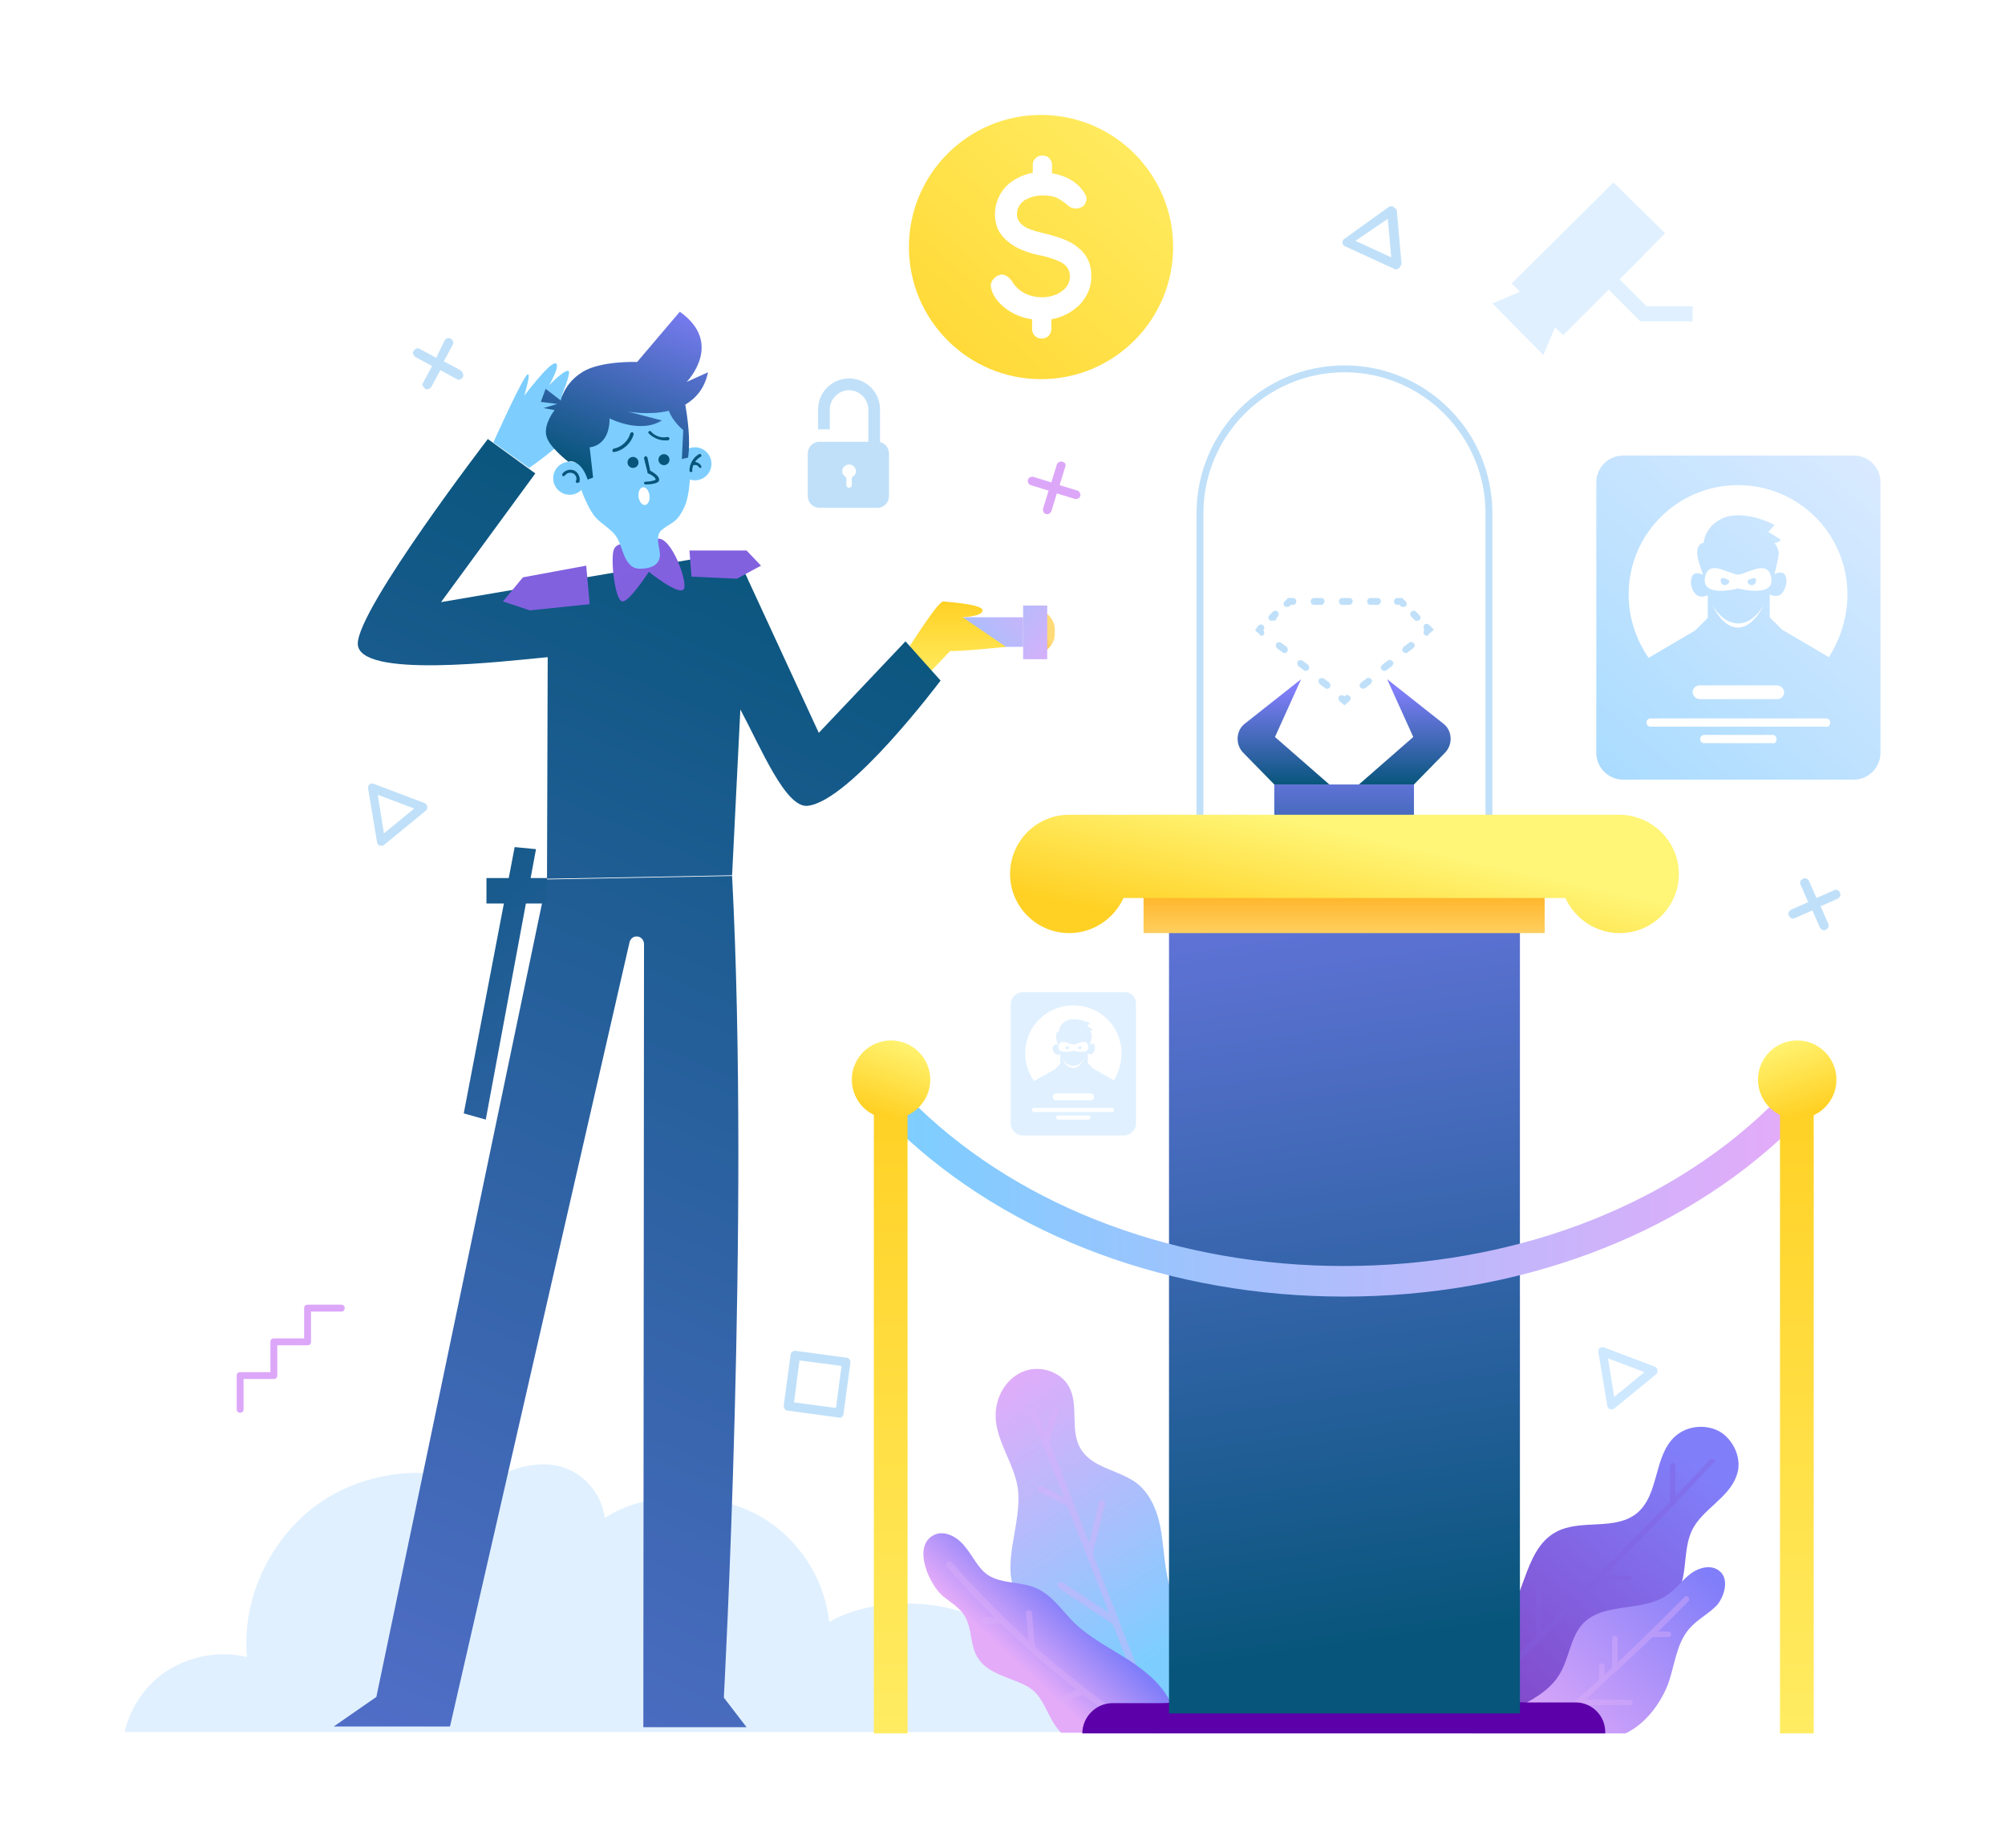
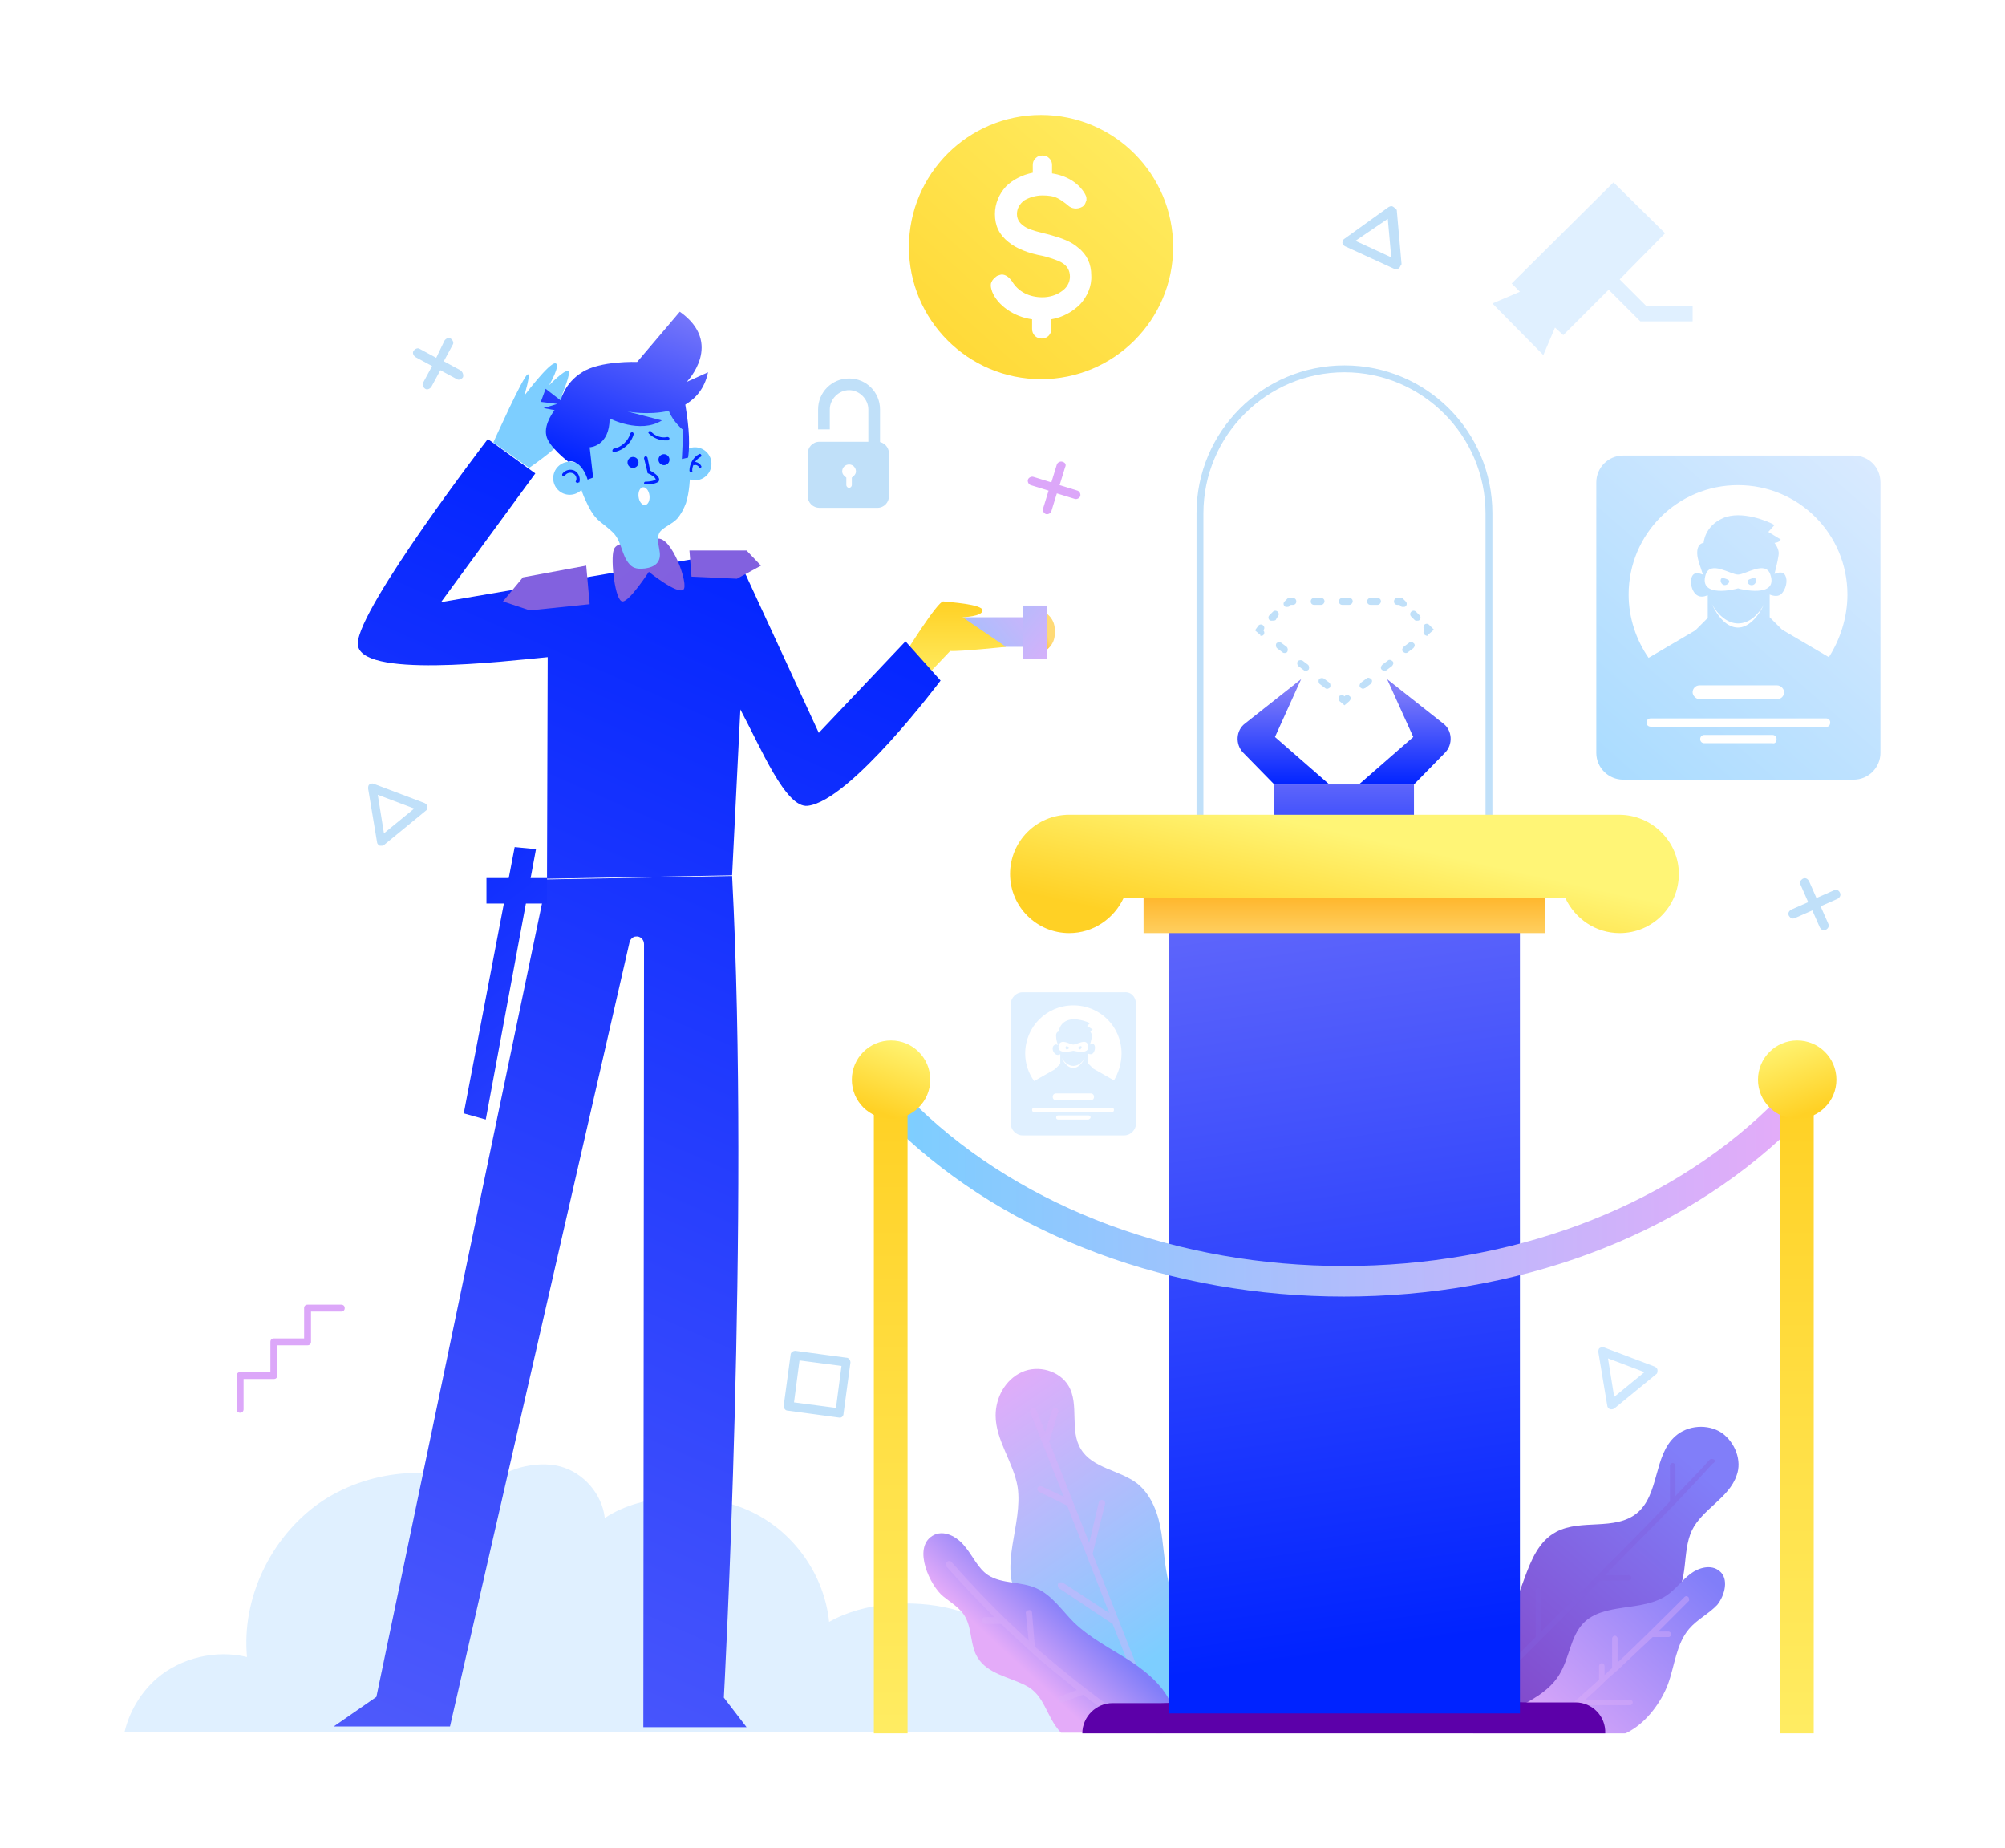
<svg xmlns="http://www.w3.org/2000/svg" version="1.1" id="OBJECTS" x="0px" y="0px" viewBox="0 0 291.4 268.5" style="enable-background:new 0 0 291.4 268.5;" xml:space="preserve">
  <style type="text/css">
	.st0{fill:#C0E0F9;}
	.st1{fill:url(#SVGID_1_);}
	.st2{fill:url(#SVGID_2_);}
	.st3{fill:#E0F0FF;}
	.st4{fill:url(#SVGID_3_);}
	.st5{opacity:0.4;fill:#DBAEFA;}
	.st6{fill:url(#SVGID_4_);}
	.st7{fill:url(#SVGID_5_);}
	.st8{opacity:0.4;fill:#8260DE;}
	.st9{fill:url(#SVGID_6_);}
	.st10{fill:url(#SVGID_7_);}
	.st11{fill:url(#SVGID_8_);}
	.st12{fill:url(#SVGID_9_);}
	.st13{fill:url(#SVGID_10_);}
	.st14{fill:url(#SVGID_11_);}
	.st15{fill:url(#SVGID_12_);}
	.st16{fill:#7DCEFF;}
- 	.st17{fill:#07557b;}
+ 	.st17{fill:#0023FF;}
	.st18{fill:#FFFEFF;}
	.st19{fill:url(#SVGID_13_);}
	.st20{fill:url(#SVGID_14_);}
	.st21{fill:url(#SVGID_15_);}
	.st22{fill:url(#SVGID_16_);}
	.st23{fill:url(#SVGID_17_);}
	.st24{fill:#8261DF;}
	.st25{fill:none;stroke:url(#SVGID_18_);stroke-width:4.442;stroke-linecap:round;stroke-linejoin:round;stroke-miterlimit:10;}
	.st26{fill:url(#SVGID_19_);}
	.st27{fill:url(#SVGID_20_);}
	.st28{fill:url(#SVGID_21_);}
	.st29{fill:url(#SVGID_22_);}
	.st30{fill:url(#SVGID_23_);}
	.st31{fill:url(#SVGID_24_);}
	.st32{fill:url(#SVGID_25_);}
	.st33{fill:url(#SVGID_26_);}
	.st34{fill:url(#SVGID_27_);}
	.st35{fill:url(#SVGID_28_);}
	.st36{fill:#DCA7F9;}
	.st37{fill:#CEE8FF;}
</style>
  <g>
    <g>
      <path class="st0" d="M216.9,121.2h-43V74.6c0-11.9,9.6-21.5,21.5-21.5s21.5,9.6,21.5,21.5V121.2z M174.8,120.2h41.1V74.6    c0-11.3-9.2-20.5-20.5-20.5c-11.3,0-20.5,9.2-20.5,20.5V120.2z" />
    </g>
    <linearGradient id="SVGID_1_" gradientUnits="userSpaceOnUse" x1="186.505" y1="114.211" x2="186.505" y2="100.179">
-       <stop offset="3.091980e-003" style="stop-color:#07557b" />
+       <stop offset="3.091980e-003" style="stop-color:#0023FF" />
      <stop offset="1" style="stop-color:#817EF9" />
    </linearGradient>
    <path class="st1" d="M185.2,114l-4.5-4.6c-1.2-1.2-1.1-3.3,0.3-4.3l8.1-6.4l-3.8,8.4l7.9,6.9H185.2z" />
    <linearGradient id="SVGID_2_" gradientUnits="userSpaceOnUse" x1="204.208" y1="114.211" x2="204.208" y2="100.179">
-       <stop offset="3.091980e-003" style="stop-color:#07557b" />
+       <stop offset="3.091980e-003" style="stop-color:#0023FF" />
      <stop offset="1" style="stop-color:#817EF9" />
    </linearGradient>
    <path class="st2" d="M205.5,114l4.5-4.6c1.2-1.2,1.1-3.3-0.3-4.3l-8.1-6.4l3.8,8.4l-7.9,6.9H205.5z" />
    <g>
      <g>
        <path class="st0" d="M203.9,88.2c-0.1,0-0.2,0-0.3-0.1l-0.2-0.2h-0.3c-0.3,0-0.5-0.2-0.5-0.5c0-0.3,0.2-0.5,0.5-0.5h0.7l0.5,0.5     c0.2,0.2,0.2,0.5,0,0.7C204.2,88.2,204.1,88.2,203.9,88.2z" />
      </g>
      <g>
        <path class="st0" d="M205.9,90.2c-0.1,0-0.2,0-0.3-0.1l-0.5-0.5c-0.2-0.2-0.2-0.5,0-0.7c0.2-0.2,0.5-0.2,0.7,0l0.5,0.5     c0.2,0.2,0.2,0.5,0,0.7C206.2,90.2,206.1,90.2,205.9,90.2z" />
      </g>
      <g>
        <path class="st0" d="M207.4,92.4c-0.1,0-0.3-0.1-0.4-0.2c-0.2-0.2-0.1-0.5,0-0.7c-0.2-0.2-0.1-0.5,0-0.7c0.2-0.2,0.5-0.2,0.7,0     l0.7,0.7l-0.8,0.7C207.6,92.3,207.5,92.4,207.4,92.4z" />
      </g>
      <g>
        <path class="st0" d="M198.1,100.1c-0.1,0-0.3-0.1-0.4-0.2c-0.2-0.2-0.1-0.5,0.1-0.7l0.8-0.6c0.2-0.2,0.5-0.1,0.7,0.1     c0.2,0.2,0.1,0.5-0.1,0.7l-0.8,0.6C198.3,100,198.2,100.1,198.1,100.1z M201.2,97.5c-0.1,0-0.3-0.1-0.4-0.2     c-0.2-0.2-0.1-0.5,0.1-0.7l0.8-0.6c0.2-0.2,0.5-0.1,0.7,0.1c0.2,0.2,0.1,0.5-0.1,0.7l-0.8,0.6C201.4,97.5,201.3,97.5,201.2,97.5z      M204.3,94.9c-0.1,0-0.3-0.1-0.4-0.2c-0.2-0.2-0.1-0.5,0.1-0.7l0.8-0.6c0.2-0.2,0.5-0.1,0.7,0.1c0.2,0.2,0.1,0.5-0.1,0.7     l-0.8,0.6C204.5,94.9,204.4,94.9,204.3,94.9z" />
      </g>
      <g>
        <path class="st0" d="M195.4,102.5l-0.7-0.6c-0.2-0.2-0.2-0.5-0.1-0.7c0.2-0.2,0.5-0.2,0.7-0.1l0.1,0.1l0.1-0.1     c0.2-0.2,0.5-0.1,0.7,0.1c0.2,0.2,0.1,0.5-0.1,0.7L195.4,102.5z" />
      </g>
      <g>
        <path class="st0" d="M192.9,100.1c-0.1,0-0.2,0-0.3-0.1l-0.8-0.6c-0.2-0.2-0.2-0.5-0.1-0.7c0.2-0.2,0.5-0.2,0.7-0.1l0.8,0.6     c0.2,0.2,0.2,0.5,0.1,0.7C193.2,100,193,100.1,192.9,100.1z M189.8,97.5c-0.1,0-0.2,0-0.3-0.1l-0.8-0.6c-0.2-0.2-0.2-0.5-0.1-0.7     c0.2-0.2,0.5-0.2,0.7-0.1l0.8,0.6c0.2,0.2,0.2,0.5,0.1,0.7C190.1,97.4,189.9,97.5,189.8,97.5z M186.7,94.9c-0.1,0-0.2,0-0.3-0.1     l-0.8-0.6c-0.2-0.2-0.2-0.5-0.1-0.7c0.2-0.2,0.5-0.2,0.7-0.1l0.8,0.6c0.2,0.2,0.2,0.5,0.1,0.7C187,94.9,186.8,94.9,186.7,94.9z" />
      </g>
      <g>
        <path class="st0" d="M183.3,92.4c-0.1,0-0.2,0-0.1-0.1l-0.8-0.7l0.5-0.7c0.2-0.2,0.5-0.2,0.7,0c0.2,0.2,0.2,0.5,0,0.7     c0.2,0.2,0.2,0.5,0,0.7C183.6,92.3,183.5,92.4,183.3,92.4z" />
      </g>
      <g>
        <path class="st0" d="M184.8,90.2c-0.1,0-0.2,0-0.3-0.1c-0.2-0.2-0.2-0.5,0-0.7l0.5-0.5c0.2-0.2,0.5-0.2,0.7,0     c0.2,0.2,0.2,0.5,0,0.7l-0.3,0.5C185.3,90.2,184.9,90.2,184.8,90.2z" />
      </g>
      <g>
        <path class="st0" d="M187,88.2c-0.1,0-0.2,0-0.3-0.1c-0.2-0.2-0.2-0.5,0-0.7l0.5-0.5h0.7c0.3,0,0.5,0.2,0.5,0.5     c0,0.3-0.2,0.5-0.5,0.5h-0.3l-0.2,0.2C187.3,88.2,187.1,88.2,187,88.2z" />
      </g>
      <g>
        <path class="st0" d="M200.2,87.9h-1c-0.3,0-0.5-0.2-0.5-0.5c0-0.3,0.2-0.5,0.5-0.5h1c0.3,0,0.5,0.2,0.5,0.5     C200.7,87.6,200.5,87.9,200.2,87.9z M196.1,87.9h-1c-0.3,0-0.5-0.2-0.5-0.5c0-0.3,0.2-0.5,0.5-0.5h1c0.3,0,0.5,0.2,0.5,0.5     C196.6,87.6,196.4,87.9,196.1,87.9z M192,87.9h-1c-0.3,0-0.5-0.2-0.5-0.5c0-0.3,0.2-0.5,0.5-0.5h1c0.3,0,0.5,0.2,0.5,0.5     C192.5,87.6,192.3,87.9,192,87.9z" />
      </g>
    </g>
    <path class="st3" d="M188.1,251.8c-1.4-5.9-4.9-11.2-10-14.2c-7.7-4.5-21.1-1.1-26.1,6.2c-3.1-4.9-8.1-8.6-13.7-10   c-5.6-1.4-12.7-1-17.8,1.9c-0.7-6.9-5.2-13.2-11.5-16.1c-6.2-2.9-15.4-2.8-21.1,1c-0.4-3.5-3.1-6.6-6.5-7.5   c-3.4-0.9-8.5,0.3-10.6,3.1c-7.8-3.6-17.5-2.6-24.5,2.3c-7,5-11.2,13.8-10.4,22.3c-4.5-1.1-9.6,0.1-13.1,3.1c-2.3,2-4,4.8-4.7,7.8   H188.1z" />
    <g>
      <g>
        <linearGradient id="SVGID_3_" gradientUnits="userSpaceOnUse" x1="168.159" y1="241.165" x2="141.175" y2="201.833">
          <stop offset="9.422110e-003" style="stop-color:#7DCEFF" />
          <stop offset="0.998" style="stop-color:#E4ABF9" />
        </linearGradient>
        <path class="st4" d="M148,232.2c1.7,2.7,5.2,3.9,7.3,6.2c1.9,2,2.7,4.8,3.3,7.4c0.5,2,0.9,4.1,1.8,6H177c0.6-1,0.9-2.1,1-3.4     c0.4-6.5-5.9-11.3-7.9-17.5c-0.8-2.6-0.9-5.4-1.3-8.1c-0.4-2.7-1.4-5.5-3.5-7.2c-2.6-2-6.5-2.2-8.2-5c-1.7-2.7-0.2-6.5-1.8-9.2     c-1.3-2.2-4.4-3.1-6.8-2c-2.4,1.1-3.8,3.7-3.8,6.3c0,3.6,2.6,6.8,3.2,10.4C148.7,221.5,145.1,227.6,148,232.2z" />
        <path class="st5" d="M154.6,217.5l-3.2-1.5c-0.2-0.1-0.5,0-0.6,0.2c-0.1,0.2,0,0.5,0.2,0.6l4.1,2l6.1,15.6l-6.7-4.4     c-0.2-0.1-0.5-0.1-0.7,0.1c-0.1,0.2-0.1,0.5,0.1,0.7l7.8,5.2l6.3,15.9c0,0,0,0,0,0h0.9c0-0.1,0.1-0.2,0-0.4l-10.1-25.7l1.8-7.2     c0.1-0.3-0.1-0.5-0.3-0.6c-0.3-0.1-0.5,0.1-0.6,0.3l-1.4,5.9l-5.8-14.7l1.3-4.3c0.1-0.3-0.1-0.5-0.3-0.6     c-0.3-0.1-0.5,0.1-0.6,0.3l-1,3.2l-1.3-3.2c-0.1-0.2-0.4-0.4-0.6-0.3c-0.2,0.1-0.4,0.4-0.3,0.6L154.6,217.5z" />
      </g>
      <g>
        <linearGradient id="SVGID_4_" gradientUnits="userSpaceOnUse" x1="156.271" y1="234.163" x2="148.598" y2="242.441">
          <stop offset="9.422110e-003" style="stop-color:#817EF9" />
          <stop offset="0.998" style="stop-color:#E4ABF9" />
        </linearGradient>
        <path class="st6" d="M154.2,251.8C154.2,251.8,154.2,251.8,154.2,251.8l16.8,0c0-0.9-0.1-1.9-0.4-3.1c-0.9-3.2-3.6-5.5-6.3-7.3     c-2.8-1.8-5.8-3.3-8.2-5.6c-1.8-1.8-3.2-4-5.5-5c-2.2-1-5-0.6-7-1.9c-1.5-1-2.2-2.8-3.4-4.2c-1.1-1.4-3.1-2.5-4.7-1.5     c-2.9,1.8-0.3,7.3,1.6,8.8c1.1,0.9,2.5,1.7,3.2,3c1,1.8,0.7,4.2,1.8,5.9c1.4,2.3,4.5,2.8,6.9,4     C151.9,246.3,152,249.5,154.2,251.8z" />
        <path class="st5" d="M164.9,250.5c-5.1-3.4-9.9-7.2-14.5-11.2l-0.4-4.9c0-0.3-0.3-0.5-0.5-0.4c-0.3,0-0.5,0.3-0.4,0.5l0.4,3.9     c-4-3.6-7.7-7.4-11.2-11.4c-0.2-0.2-0.5-0.2-0.7,0c-0.2,0.2-0.2,0.5,0,0.7c2.2,2.5,4.5,4.9,6.9,7.3h-1.3c-0.3,0-0.5,0.2-0.5,0.5     c0,0.3,0.2,0.5,0.5,0.5h2.3c1.4,1.4,2.9,2.7,4.3,4c0,0,0,0,0.1,0.1c2.1,1.9,4.4,3.7,6.6,5.5l-2.4,0.9c-0.2,0.1-0.4,0.4-0.3,0.6     c0.1,0.2,0.3,0.3,0.4,0.3c0.1,0,0.1,0,0.2,0l3-1.1c2.4,1.8,4.8,3.5,7.2,5.2c0.1,0.1,0.2,0.1,0.3,0.1c0.2,0,0.3-0.1,0.4-0.2     C165.2,251,165.1,250.7,164.9,250.5z" />
      </g>
      <g>
        <linearGradient id="SVGID_5_" gradientUnits="userSpaceOnUse" x1="208.297" y1="257.514" x2="246.702" y2="213.461">
          <stop offset="9.422110e-003" style="stop-color:#8339BC" />
          <stop offset="1" style="stop-color:#817EF9" />
        </linearGradient>
        <path class="st7" d="M250.2,208.2c-2-1.3-4.9-1.1-6.7,0.5c-3.2,2.8-2.3,8.5-5.6,11.2c-3.2,2.6-8.1,0.8-11.7,2.7     c-5.1,2.7-4.4,10.8-8.9,14.4c-2.4,1.9-5.6,2.1-8.3,3.6c-2.7,1.4-4.7,4.1-5.2,7.1c-0.2,1.1-0.2,2.6,0,4.1H228     c4.6-3.7,3.4-12.4,8.4-15.9c2.1-1.4,5.1-1.6,6.8-3.6c2.3-2.6,1.2-6.7,2.7-9.9c1.5-3.1,5.4-4.7,6.5-8     C253.2,212.3,252.2,209.6,250.2,208.2z" />
        <path class="st8" d="M249.1,212.1c-0.2-0.1-0.4-0.1-0.6,0c-1.6,1.8-3.3,3.5-5,5.3V213c0-0.2-0.2-0.4-0.4-0.4     c-0.2,0-0.4,0.2-0.4,0.4v5.2c-4.9,5.1-10,10.2-14.9,15.1l-3.8,3.8v-5.9c0-0.2-0.2-0.4-0.4-0.4c-0.2,0-0.4,0.2-0.4,0.4v6.7     l-13.9,13.9h1.1l17.9-17.9c1.4-1.4,2.8-2.8,4.2-4.2h4.2c0.2,0,0.4-0.2,0.4-0.4c0-0.2-0.2-0.4-0.4-0.4h-3.4     c3.3-3.4,6.7-6.8,10-10.2c0,0,0,0,0,0c1.9-2,3.8-4,5.6-6C249.3,212.5,249.3,212.2,249.1,212.1z" />
      </g>
      <g>
        <linearGradient id="SVGID_6_" gradientUnits="userSpaceOnUse" x1="247.687" y1="228.07" x2="222.978" y2="254.722">
          <stop offset="9.422110e-003" style="stop-color:#817EF9" />
          <stop offset="0.998" style="stop-color:#E4ABF9" />
        </linearGradient>
        <path class="st9" d="M249.9,228.3c-1.2-1-3-0.5-4.2,0.4c-1.2,0.9-2.1,2.2-3.4,3.1c-3.6,2.5-9.2,1-12.2,4.1c-1.9,2-2,5.1-3.5,7.5     c-1.4,2.3-4,3.7-6.4,4.9c-2.1,1-4.4,2-6.1,3.6h22.1c0.3-0.1,0.5-0.2,0.8-0.4c2.4-1.4,4.4-4.1,5.4-6.7c1-2.7,1.2-5.9,3.1-8.1     c1.2-1.4,2.9-2.2,4.1-3.5C250.7,231.8,251.3,229.4,249.9,228.3z" />
        <path class="st5" d="M245.4,232.1c-0.2-0.2-0.4-0.2-0.6,0c-3.2,3.2-6.4,6.4-9.7,9.5v-3.5c0-0.2-0.2-0.4-0.4-0.4     c-0.2,0-0.4,0.2-0.4,0.4v4.3c-0.4,0.3-0.7,0.7-1.1,1v-1.3c0-0.2-0.2-0.4-0.4-0.4c-0.2,0-0.4,0.2-0.4,0.4v2     c-2.9,2.6-5.8,5.2-8.7,7.7h1.2c1.5-1.3,3.1-2.6,4.6-4h7.4c0.2,0,0.4-0.2,0.4-0.4c0-0.2-0.2-0.4-0.4-0.4h-6.5     c0.9-0.8,1.8-1.6,2.7-2.5c0,0,0,0,0.1-0.1c0.6-0.6,1.2-1.1,1.9-1.7c0,0,0,0,0,0c1.7-1.6,3.4-3.2,5.1-4.8h2.3     c0.2,0,0.4-0.2,0.4-0.4c0-0.2-0.2-0.4-0.4-0.4h-1.5c1.5-1.5,3-3,4.5-4.5C245.5,232.5,245.5,232.3,245.4,232.1z" />
      </g>
    </g>
    <linearGradient id="SVGID_7_" gradientUnits="userSpaceOnUse" x1="196.891" y1="241.02" x2="218.096" y2="93.674">
      <stop offset="3.091980e-003" style="stop-color:#5C00A9" />
      <stop offset="1" style="stop-color:#817EF9" />
    </linearGradient>
    <path class="st10" d="M229,247.4h-7.1c-10.2,0-9.8-8.2-18.7-8.2V128.1h-15.7v111.2c-8.9,0-8.5,8.2-18.7,8.2h-7.1   c-2.4,0-4.4,2-4.4,4.4h38h38C233.4,249.4,231.4,247.4,229,247.4z" />
    <g>
      <g>
        <g>
          <linearGradient id="SVGID_8_" gradientUnits="userSpaceOnUse" x1="144.292" y1="86.359" x2="21.287" y2="367.631" gradientTransform="matrix(1 0 0 1 -5.2391 0)">
-             <stop offset="3.091980e-003" style="stop-color:#07557b" />
+             <stop offset="3.091980e-003" style="stop-color:#0023FF" />
            <stop offset="1" style="stop-color:#817EF9" />
          </linearGradient>
          <path class="st11" d="M65.4,250.9l26.1-114c0.1-0.4,0.5-0.8,0.9-0.8c0.6-0.1,1.2,0.4,1.2,1.1l-0.1,113.8h15l-3.3-4.3      c0,0,3.8-69.6,1.2-119.4l-26.9,0.5L54.7,246.6l-6.2,4.3H65.4z" />
        </g>
        <linearGradient id="SVGID_9_" gradientUnits="userSpaceOnUse" x1="132.999" y1="101.13" x2="154.026" y2="83.905">
          <stop offset="9.422110e-003" style="stop-color:#7DCEFF" />
          <stop offset="0.998" style="stop-color:#E4ABF9" />
        </linearGradient>
        <rect x="139.9" y="89.7" class="st12" width="8.8" height="4.3" />
        <linearGradient id="SVGID_10_" gradientUnits="userSpaceOnUse" x1="138.906" y1="87.508" x2="138.906" y2="102.334">
          <stop offset="0" style="stop-color:#FFD125" />
          <stop offset="1" style="stop-color:#FFF576" />
        </linearGradient>
        <path class="st13" d="M139.9,89.7c0,0,2.9-0.1,2.9-1c0-0.9-4.9-1.2-5.7-1.3c-0.8-0.1-5.7,7.8-5.7,7.8l2.8,3.5l3.9-4.1     c1.4,0.1,8.1-0.6,8.1-0.6L139.9,89.7z" />
        <linearGradient id="SVGID_11_" gradientUnits="userSpaceOnUse" x1="105.799" y1="69.589" x2="-17.206" y2="350.86">
-           <stop offset="3.091980e-003" style="stop-color:#07557b" />
+           <stop offset="3.091980e-003" style="stop-color:#0023FF" />
          <stop offset="1" style="stop-color:#817EF9" />
        </linearGradient>
        <path class="st14" d="M131.6,93.2L119,106.5l-10.3-22.3c-0.9-2.4-3.4-3.8-5.9-3.3l-38.7,6.6l13.7-18.7l-6.9-5     c0,0-18.8,24.5-18.9,29.7c-0.1,5.2,21.2,2.6,27.6,2l-0.1,32.2l26.9-0.5l1.2-24.1c3,5.6,6.6,14.4,9.8,14     c6.2-0.7,19.3-18.2,19.3-18.2L131.6,93.2z" />
        <linearGradient id="SVGID_12_" gradientUnits="userSpaceOnUse" x1="418.924" y1="203.26" x2="571.655" y2="-1.885" gradientTransform="matrix(-1 0 0 1 601.9413 0)">
          <stop offset="9.422110e-003" style="stop-color:#8339BC" />
          <stop offset="1" style="stop-color:#817EF9" />
        </linearGradient>
        <path class="st15" d="M91.2,78.9c0,0-1.7,0-2,1c-0.5,1.4,0.2,7.6,1.3,7.5c1,0,3.8-4.3,3.8-4.3s4.1,3.3,5,2.6     c0.9-0.6-1.7-7.9-3.8-7.4C93.4,78.7,91.2,78.9,91.2,78.9z" />
        <g>
          <path class="st16" d="M93.8,82.6c-0.9,0.1-1.7,0.1-2.3-0.6c-1.2-1.3-1.1-3.3-2.4-4.6c-0.6-0.6-1.3-1.1-1.9-1.6      c-1-0.8-1.6-2-2.1-3.1c-2.5-5.2-2.8-17.1,5.5-17.7c8.3-0.6,9.7,8.7,9.7,13c0,1.7-0.1,3.5-0.6,5.1c-0.3,0.8-0.7,1.6-1.3,2.3      c-0.7,0.7-1.5,1-2.2,1.6c-1,0.8-0.4,2.3-0.3,3.4C96,81.7,95.2,82.4,93.8,82.6z" />
        </g>
        <g>
          <circle class="st16" cx="82.8" cy="69.5" r="2.4" />
        </g>
        <g>
          <circle class="st16" cx="101" cy="67.4" r="2.4" />
        </g>
        <circle class="st17" cx="92" cy="67.2" r="0.8" />
        <ellipse transform="matrix(0.9923 -0.124 0.124 0.9923 -8.2213 12.1613)" class="st18" cx="93.6" cy="72.1" rx="0.8" ry="1.3" />
        <circle class="st17" cx="96.5" cy="66.8" r="0.8" />
        <g>
          <path class="st17" d="M93.8,70.4c-0.1,0-0.2-0.1-0.2-0.2c0-0.1,0.1-0.2,0.2-0.2c0.8,0,1.4-0.2,1.5-0.3c0-0.3-0.6-0.7-1.1-0.9      c-0.1,0-0.1-0.1-0.1-0.2l-0.5-2c0-0.1,0.1-0.3,0.2-0.3c0.1,0,0.3,0.1,0.3,0.2l0.4,1.9c0.4,0.2,1.2,0.7,1.3,1.2      c0,0.1,0,0.3-0.1,0.4C95.2,70.4,94,70.4,93.8,70.4C93.8,70.4,93.8,70.4,93.8,70.4z" />
        </g>
        <g>
          <path class="st17" d="M100.4,68.6c-0.1,0-0.2-0.1-0.2-0.2c0-1,0.6-2,1.4-2.4c0.1-0.1,0.3,0,0.3,0.1c0.1,0.1,0,0.3-0.1,0.3      c-0.7,0.4-1.2,1.2-1.2,2C100.7,68.5,100.6,68.6,100.4,68.6C100.4,68.6,100.4,68.6,100.4,68.6z" />
        </g>
        <g>
          <path class="st17" d="M101.8,68c-0.1,0-0.2,0-0.2-0.1c-0.1-0.2-0.4-0.4-0.7-0.3c-0.1,0-0.3-0.1-0.3-0.2c0-0.1,0.1-0.3,0.2-0.3      c0.4,0,0.9,0.2,1.1,0.6c0.1,0.1,0,0.3-0.1,0.3C101.9,68,101.8,68,101.8,68z" />
        </g>
        <g>
          <path class="st17" d="M83.9,70.2C83.8,70.2,83.8,70.2,83.9,70.2c-0.2-0.1-0.3-0.2-0.2-0.3c0.2-0.4,0-0.9-0.4-1.1      c-0.4-0.2-0.9-0.1-1.2,0.3c-0.1,0.1-0.2,0.1-0.3,0.1c-0.1-0.1-0.1-0.2-0.1-0.3c0.4-0.6,1.2-0.8,1.8-0.5c0.6,0.3,0.9,1.1,0.7,1.7      C84,70.1,84,70.2,83.9,70.2z" />
        </g>
        <g>
          <path class="st17" d="M96.6,64c-0.8,0-1.7-0.4-2.3-1c-0.1-0.1-0.1-0.3,0-0.3c0.1-0.1,0.3-0.1,0.3,0c0.6,0.7,1.6,1,2.4,0.8      c0.1,0,0.3,0.1,0.3,0.2c0,0.1-0.1,0.3-0.2,0.3C97,64,96.8,64,96.6,64z" />
        </g>
        <g>
          <path class="st17" d="M89.2,65.7c-0.1,0-0.2-0.1-0.2-0.2c0-0.1,0.1-0.3,0.2-0.3c1.1-0.2,2.1-1.1,2.4-2.2c0-0.1,0.2-0.2,0.3-0.2      c0.1,0,0.2,0.2,0.2,0.3C91.7,64.5,90.5,65.5,89.2,65.7C89.2,65.7,89.2,65.7,89.2,65.7z" />
        </g>
      </g>
      <path class="st16" d="M76.9,68c0,0,5.7-3.9,6-5.5c0.3-1.6-2.7,0.4-2.7,0.4s5.2-7.6,4.3-7.7s-2.9,2.4-2.9,2.4s1.5-3.6,1-3.7    C82,53.7,79.8,56,79.8,56s1.8-3.1,0.9-3.2c-0.9-0.1-4.5,4.7-4.5,4.7s1-3.3,0.5-3.1c-0.6,0.1-5,9.9-5,9.9L76.9,68z" />
      <linearGradient id="SVGID_13_" gradientUnits="userSpaceOnUse" x1="87.048" y1="68.808" x2="96.722" y2="42.233">
-         <stop offset="3.091980e-003" style="stop-color:#07557b" />
+         <stop offset="3.091980e-003" style="stop-color:#0023FF" />
        <stop offset="1" style="stop-color:#817EF9" />
      </linearGradient>
      <path class="st19" d="M102.9,54.1l-3.1,1.4c0,0,5.5-5.6-1-10.2l-6.2,7.3c0,0-5.4-0.2-8,1.5c-2.6,1.6-3.1,4.1-3.1,4.1l-2.2-1.7    l-0.7,1.9l2.4,0.3l-2,0.6l1.6,0.3c0,0-1.6,2-1.2,3.7c0.3,1.6,3.2,3.8,3.2,3.8s0.4-0.2,1,0.1c1.3,0.6,1.8,2.5,1.8,2.5l0.8-0.3    L85.7,65c0,0,2.9-0.1,2.9-4.2c0,0,4.4,2.3,7.6,0.3l-5-1.3c0,0,3,0.6,6-0.1c0.6,1.6,2.1,2.8,2.1,2.8l-0.2,4.2l0.9-0.2    c0.4-2.6-0.1-5.9-0.4-7.7C101.1,57.9,102.4,56.5,102.9,54.1z" />
    </g>
    <linearGradient id="SVGID_14_" gradientUnits="userSpaceOnUse" x1="195.356" y1="130.195" x2="195.356" y2="107.881">
-       <stop offset="3.091980e-003" style="stop-color:#07557b" />
+       <stop offset="3.091980e-003" style="stop-color:#0023FF" />
      <stop offset="1" style="stop-color:#817EF9" />
    </linearGradient>
    <rect x="185.2" y="114" class="st20" width="20.3" height="16" />
    <path class="st3" d="M154.9,152.1c0.1-0.1,0.2-0.1,0.3,0c0.1,0.1,0.3,0.1,0.2,0.2c-0.1,0.1-0.2,0.2-0.4,0.2   C154.9,152.4,154.8,152.3,154.9,152.1z M157,152.5c0.1-0.1,0.2-0.2,0.2-0.4c-0.1-0.1-0.2-0.1-0.3,0c-0.1,0.1-0.3,0.1-0.2,0.2   S156.8,152.5,157,152.5z M165.1,145.9v17.4c0,0.9-0.8,1.7-1.7,1.7h-14.8c-0.9,0-1.7-0.8-1.7-1.7v-17.4c0-0.9,0.8-1.7,1.7-1.7h14.8   C164.4,144.1,165.1,144.9,165.1,145.9z M158.5,162.4c0-0.2-0.1-0.3-0.3-0.3h-4.4c-0.2,0-0.3,0.1-0.3,0.3c0,0.2,0.1,0.3,0.3,0.3h4.4   C158.4,162.6,158.5,162.5,158.5,162.4z M161.9,161.3c0-0.2-0.1-0.3-0.3-0.3h-11.3c-0.2,0-0.3,0.1-0.3,0.3c0,0.2,0.1,0.3,0.3,0.3   h11.3C161.8,161.6,161.9,161.5,161.9,161.3z M154.3,153.7c0.4,0.9,1,1.5,1.7,1.5c0.7,0,1.3-0.7,1.7-1.5c-0.4,0.7-1,1.2-1.7,1.2   C155.3,154.9,154.7,154.4,154.3,153.7z M156,152.7c0.1,0,2.6,0.7,2.1-0.9c-0.3-0.9-1.6,0-2.1,0c-0.5,0-1.7-0.9-2.1,0   C153.4,153.4,155.9,152.7,156,152.7z M153.5,158.9c-0.3,0-0.5,0.2-0.5,0.5c0,0.3,0.2,0.5,0.5,0.5h5c0.3,0,0.5-0.2,0.5-0.5   c0-0.3-0.2-0.5-0.5-0.5H153.5z M163,153.1c0-3.9-3.1-7-7-7c-3.9,0-7,3.1-7,7c0,1.5,0.5,2.9,1.3,4l3-1.7l0.8-0.8v-1.4   c-0.2,0.1-0.5,0.2-0.8-0.1c-0.4-0.4-0.4-1-0.1-1.2c0.2-0.2,0.5-0.1,0.6,0c-0.2-0.4-0.3-0.9-0.3-1.2c-0.1-0.7,0.3-0.8,0.4-0.8   c0,0,0-1.1,1.2-1.6c1.2-0.5,3,0.2,3.3,0.4l-0.4,0.4l0.8,0.5c0,0-0.1,0.2-0.4,0.2c0,0,0.2,0.3,0.3,0.6c0,0.2-0.1,0.9-0.3,1.4   c0.2-0.1,0.5-0.2,0.6,0c0.2,0.2,0.2,0.8-0.1,1.2c-0.2,0.3-0.6,0.2-0.8,0.1v1.4l0.8,0.8l3,1.7C162.5,156,163,154.6,163,153.1z" />
    <linearGradient id="SVGID_15_" gradientUnits="userSpaceOnUse" x1="697.781" y1="239.762" x2="718.986" y2="92.417" gradientTransform="matrix(-1 0 0 1 900.3442 0)">
-       <stop offset="3.091980e-003" style="stop-color:#07557b" />
+       <stop offset="3.091980e-003" style="stop-color:#0023FF" />
      <stop offset="1" style="stop-color:#817EF9" />
    </linearGradient>
    <rect x="169.9" y="130.3" class="st21" width="51" height="118.7" />
    <linearGradient id="SVGID_16_" gradientUnits="userSpaceOnUse" x1="195.356" y1="129.588" x2="195.356" y2="138.044">
      <stop offset="0" style="stop-color:#FFB325" />
      <stop offset="1" style="stop-color:#FFDA76" />
    </linearGradient>
    <rect x="166.2" y="127" class="st22" width="58.3" height="8.6" />
    <linearGradient id="SVGID_17_" gradientUnits="userSpaceOnUse" x1="192.644" y1="139.373" x2="196.614" y2="121.324">
      <stop offset="0" style="stop-color:#FFD125" />
      <stop offset="1" style="stop-color:#FFF576" />
    </linearGradient>
    <path class="st23" d="M235.3,118.4h-79.9c-4.8,0-8.6,3.9-8.6,8.6c0,4.8,3.9,8.6,8.6,8.6c3.5,0,6.5-2.1,7.9-5.1h64.2   c1.4,3,4.4,5.1,7.9,5.1c4.8,0,8.6-3.9,8.6-8.6C244,122.3,240.1,118.4,235.3,118.4z" />
    <polygon class="st24" points="76,83.9 85.2,82.2 85.7,87.8 77,88.7 73.1,87.4  " />
    <polygon class="st24" points="100.5,83.8 100.2,80 108.5,80 110.6,82.2 107.1,84.1  " />
    <linearGradient id="SVGID_18_" gradientUnits="userSpaceOnUse" x1="129.749" y1="174.422" x2="260.964" y2="174.422">
      <stop offset="9.422110e-003" style="stop-color:#7DCEFF" />
      <stop offset="0.998" style="stop-color:#E4ABF9" />
    </linearGradient>
    <path class="st25" d="M258.7,162.5c-15.9,15.4-39,23.7-63.4,23.7c-24.4,0-47.5-8.4-63.4-23.7" />
    <linearGradient id="SVGID_19_" gradientUnits="userSpaceOnUse" x1="129.496" y1="160.847" x2="129.496" y2="280.927">
      <stop offset="0" style="stop-color:#FFD125" />
      <stop offset="1" style="stop-color:#FFF576" />
    </linearGradient>
    <rect x="127" y="160.1" class="st26" width="4.9" height="91.8" />
    <linearGradient id="SVGID_20_" gradientUnits="userSpaceOnUse" x1="127.766" y1="161.646" x2="131.74" y2="150.728">
      <stop offset="0" style="stop-color:#FFD125" />
      <stop offset="1" style="stop-color:#FFF576" />
    </linearGradient>
    <circle class="st27" cx="129.5" cy="156.9" r="5.7" />
    <linearGradient id="SVGID_21_" gradientUnits="userSpaceOnUse" x1="639.127" y1="160.847" x2="639.127" y2="280.927" gradientTransform="matrix(-1 0 0 1 900.3442 0)">
      <stop offset="0" style="stop-color:#FFD125" />
      <stop offset="1" style="stop-color:#FFF576" />
    </linearGradient>
    <rect x="258.7" y="160.1" class="st28" width="4.9" height="91.8" />
    <linearGradient id="SVGID_22_" gradientUnits="userSpaceOnUse" x1="637.397" y1="161.646" x2="641.371" y2="150.728" gradientTransform="matrix(-1 0 0 1 900.3442 0)">
      <stop offset="0" style="stop-color:#FFD125" />
      <stop offset="1" style="stop-color:#FFF576" />
    </linearGradient>
    <circle class="st29" cx="261.2" cy="156.9" r="5.7" />
    <linearGradient id="SVGID_23_" gradientUnits="userSpaceOnUse" x1="150.323" y1="92.06" x2="151.832" y2="91.4">
      <stop offset="0" style="stop-color:#FFB325" />
      <stop offset="1" style="stop-color:#FFDA76" />
    </linearGradient>
    <path class="st30" d="M150.4,95L150.4,95c1.6,0,2.9-1.3,2.9-2.9v-0.6c0-1.6-1.3-2.9-2.9-2.9l0,0V95z" />
    <linearGradient id="SVGID_24_" gradientUnits="userSpaceOnUse" x1="135.467" y1="-138.508" x2="156.494" y2="-155.733" gradientTransform="matrix(1 0 0 -1 0 -58.8983)">
      <stop offset="9.422110e-003" style="stop-color:#7DCEFF" />
      <stop offset="0.998" style="stop-color:#E4ABF9" />
    </linearGradient>
    <rect x="148.7" y="88" class="st31" width="3.5" height="7.8" />
    <linearGradient id="SVGID_25_" gradientUnits="userSpaceOnUse" x1="50.091" y1="113.475" x2="157.315" y2="252.042">
-       <stop offset="3.091980e-003" style="stop-color:#07557b" />
+       <stop offset="3.091980e-003" style="stop-color:#0023FF" />
      <stop offset="1" style="stop-color:#817EF9" />
    </linearGradient>
    <polygon class="st32" points="74.8,123.1 77.9,123.4 70.6,162.7 67.4,161.8  " />
    <linearGradient id="SVGID_26_" gradientUnits="userSpaceOnUse" x1="57.979" y1="107.371" x2="165.203" y2="245.938">
-       <stop offset="3.091980e-003" style="stop-color:#07557b" />
+       <stop offset="3.091980e-003" style="stop-color:#0023FF" />
      <stop offset="1" style="stop-color:#817EF9" />
    </linearGradient>
    <rect x="70.7" y="127.6" class="st33" width="8.8" height="3.7" />
    <polygon class="st3" points="239.3,44.5 235.4,40.6 242,33.9 234.5,26.5 219.7,41.2 220.9,42.4 216.9,44.1 224.3,51.6 226,47.6    227.2,48.7 233.8,42.1 238.4,46.7 246,46.7 246,44.5  " />
    <linearGradient id="SVGID_27_" gradientUnits="userSpaceOnUse" x1="124.925" y1="65.487" x2="180.948" y2="2.584">
      <stop offset="0" style="stop-color:#FFD125" />
      <stop offset="1" style="stop-color:#FFF576" />
    </linearGradient>
    <path class="st34" d="M151.3,16.7c-10.6,0-19.2,8.6-19.2,19.2c0,10.6,8.6,19.2,19.2,19.2c10.6,0,19.2-8.6,19.2-19.2   C170.5,25.3,161.9,16.7,151.3,16.7z M157,44.2c-1.1,1.1-2.5,1.9-4.2,2.2v1.4c0,0.8-0.6,1.4-1.4,1.4c-0.8,0-1.4-0.6-1.4-1.4v-1.4   c-1.4-0.2-2.6-0.7-3.6-1.4c-1-0.7-1.8-1.6-2.2-2.6c-0.1-0.3-0.2-0.6-0.2-0.9c0-0.2,0-0.3,0.1-0.5c0.1-0.3,0.4-0.6,0.8-0.9   c0.3-0.1,0.5-0.2,0.7-0.2c0.5,0,1,0.3,1.5,1c0.9,1.5,2.5,2.3,4.4,2.3c1,0,2-0.3,2.7-0.8c0.8-0.5,1.3-1.3,1.3-2.2   c0-0.9-0.4-1.6-1.3-2.1c-0.6-0.3-1.2-0.5-2.2-0.8l-0.4-0.1c-2.2-0.4-3.9-1.1-5-2c-1.4-1.1-2-2.4-2-4.1c0-1.5,0.6-2.9,1.6-4   c1-1,2.4-1.7,3.9-2V24c0-0.4,0.1-0.7,0.4-1c0.3-0.3,0.6-0.4,1-0.4c0.4,0,0.7,0.1,1,0.4c0.3,0.3,0.4,0.6,0.4,1v1.2   c2.1,0.3,3.9,1.4,4.8,3c0.1,0.2,0.2,0.4,0.2,0.6c0,0.1,0,0.2,0,0.3c-0.1,0.3-0.2,0.6-0.4,0.8c-0.2,0.2-0.7,0.4-1.1,0.4   c-0.4,0-0.7-0.1-1-0.3c-0.7-0.6-1.3-1-1.7-1.2c-0.6-0.3-1.3-0.4-2.2-0.4c-1,0-1.9,0.3-2.6,0.7c-0.7,0.5-1.1,1.2-1.1,2   c0,0.9,0.5,1.5,1.4,2c0.8,0.4,1.7,0.6,3.3,1c1.8,0.5,3.2,1,4.2,1.9c1.3,1,1.9,2.4,1.9,4C158.7,41.6,158,43.1,157,44.2z" />
    <linearGradient id="SVGID_28_" gradientUnits="userSpaceOnUse" x1="225.966" y1="120.268" x2="286.904" y2="50.485">
      <stop offset="0.125" style="stop-color:#ABDCFF" />
      <stop offset="0.998" style="stop-color:#EAEFFF" />
    </linearGradient>
    <path class="st35" d="M250.1,84.2c0.1-0.3,0.4-0.2,0.7-0.1c0.3,0.1,0.6,0.2,0.5,0.5c-0.1,0.3-0.5,0.5-0.8,0.4S250,84.5,250.1,84.2z    M254.8,85c0.3-0.1,0.5-0.5,0.4-0.8c-0.1-0.3-0.4-0.2-0.7-0.1c-0.3,0.1-0.6,0.2-0.5,0.5C254.1,85,254.5,85.1,254.8,85z M273.3,70.1   v39.3c0,2.1-1.7,3.9-3.9,3.9h-33.5c-2.1,0-3.9-1.7-3.9-3.9V70.1c0-2.1,1.7-3.9,3.9-3.9h33.5C271.6,66.2,273.3,67.9,273.3,70.1z    M258.2,107.4c0-0.4-0.3-0.6-0.6-0.6h-9.9c-0.4,0-0.6,0.3-0.6,0.6c0,0.4,0.3,0.6,0.6,0.6h9.9C258,108.1,258.2,107.8,258.2,107.4z    M266,105c0-0.4-0.3-0.6-0.6-0.6h-25.5c-0.4,0-0.6,0.3-0.6,0.6c0,0.4,0.3,0.6,0.6,0.6h25.5C265.7,105.7,266,105.4,266,105z    M248.8,87.8c0.9,1.9,2.2,3.4,3.8,3.4c1.5,0,2.9-1.5,3.8-3.4c-0.9,1.6-2.2,2.8-3.8,2.8C251.1,90.6,249.7,89.4,248.8,87.8z    M252.6,85.5c0.2,0.1,5.9,1.5,4.7-2c-0.7-2.1-3.6,0-4.7,0c-1.1,0-4-2.1-4.7,0C246.8,87,252.4,85.6,252.6,85.5z M247,99.6   c-0.6,0-1,0.5-1,1s0.5,1,1,1h11.3c0.6,0,1-0.5,1-1s-0.5-1-1-1H247z M268.5,86.4c0-8.8-7.1-15.9-15.9-15.9s-15.9,7.1-15.9,15.9   c0,3.4,1.1,6.6,2.9,9.2l6.8-4l1.8-1.8v-3.3c-0.5,0.2-1.2,0.4-1.8-0.2c-0.8-0.9-0.8-2.3-0.3-2.8c0.4-0.4,1.1-0.1,1.4,0   c-0.3-0.9-0.7-2-0.8-2.7c-0.2-1.6,0.6-1.9,0.9-1.9c0,0,0.1-2.4,2.8-3.6c2.7-1.2,6.7,0.5,7.5,1l-0.9,1l1.8,1.1c0,0-0.1,0.4-0.9,0.5   c0,0,0.5,0.6,0.6,1.3c0.1,0.4-0.3,2-0.6,3.2c0.3-0.1,1-0.4,1.4,0c0.5,0.5,0.5,1.8-0.3,2.8c-0.5,0.6-1.3,0.4-1.8,0.2v3.3l1.8,1.8   l6.8,4C267.4,93,268.5,89.8,268.5,86.4z" />
    <g>
      <g>
        <path class="st0" d="M127.9,70.8h-1.7V59.5c0-1.5-1.3-2.8-2.8-2.8c-1.5,0-2.8,1.3-2.8,2.8v2.9h-1.7v-2.9c0-2.5,2-4.5,4.5-4.5     c2.5,0,4.5,2,4.5,4.5V70.8z" />
      </g>
      <g>
        <path class="st0" d="M127.5,64.2h-8.4c-1,0-1.7,0.8-1.7,1.7v6.2c0,1,0.8,1.7,1.7,1.7h8.4c1,0,1.7-0.8,1.7-1.7v-6.2     C129.2,65,128.5,64.2,127.5,64.2z M123.8,69.4v1.1c0,0.2-0.2,0.4-0.4,0.4c-0.2,0-0.4-0.2-0.4-0.4v-1.1c-0.3-0.2-0.6-0.5-0.6-0.9     c0-0.6,0.5-1,1-1c0.6,0,1,0.5,1,1C124.4,68.9,124.1,69.2,123.8,69.4z" />
      </g>
    </g>
    <g>
      <g>
        <path class="st36" d="M50.1,190.1c0,0.3-0.2,0.5-0.5,0.5l-4.4,0l0,4.4c0,0.3-0.2,0.5-0.5,0.5l-4.4,0l0,4.4c0,0.3-0.2,0.5-0.5,0.5     l-4.4,0l0,4.4c0,0.3-0.2,0.5-0.5,0.5c-0.3,0-0.5-0.2-0.5-0.5l0-4.9c0-0.3,0.2-0.5,0.5-0.5l4.4,0l0-4.4c0-0.3,0.2-0.5,0.5-0.5     l4.4,0l0-4.4c0-0.3,0.2-0.5,0.5-0.5l4.9,0C49.9,189.6,50.1,189.8,50.1,190.1z" />
      </g>
      <g>
        <path class="st0" d="M121.9,206l-7.4-1c-0.4,0-0.6-0.4-0.6-0.7l1-7.4c0-0.4,0.4-0.6,0.7-0.6l7.4,1c0.4,0,0.6,0.4,0.6,0.7l-1,7.4     C122.6,205.8,122.3,206.1,121.9,206z M115.4,203.8l6.1,0.8l0.8-6.1l-6.1-0.8L115.4,203.8z" />
      </g>
      <g>
        <path class="st37" d="M234.3,204.8c-0.1,0-0.2,0-0.3,0c-0.2-0.1-0.4-0.3-0.4-0.5l-1.3-7.8c0-0.2,0-0.5,0.2-0.6     c0.2-0.1,0.4-0.2,0.6-0.1l7.4,2.8c0.2,0.1,0.4,0.3,0.4,0.5c0,0.2,0,0.5-0.2,0.6l-6.1,5C234.6,204.7,234.4,204.8,234.3,204.8z      M233.7,197.4l0.9,5.6l4.4-3.6L233.7,197.4z" />
      </g>
      <g>
        <path class="st0" d="M55.5,122.9c-0.1,0-0.2,0-0.3,0c-0.2-0.1-0.4-0.3-0.4-0.5l-1.3-7.8c0-0.2,0-0.5,0.2-0.6     c0.2-0.1,0.4-0.2,0.6-0.1l7.4,2.8c0.2,0.1,0.4,0.3,0.4,0.5c0,0.2,0,0.5-0.2,0.6l-6.1,5C55.7,122.9,55.6,122.9,55.5,122.9z      M54.9,115.5l0.9,5.6l4.4-3.6L54.9,115.5z" />
      </g>
      <g>
        <path class="st0" d="M203.5,38.7c0,0.1-0.1,0.2-0.2,0.3c-0.2,0.1-0.4,0.2-0.6,0.1l-7.2-3.3c-0.2-0.1-0.4-0.3-0.4-0.5     c0-0.2,0.1-0.5,0.3-0.6l6.4-4.6c0.2-0.1,0.4-0.2,0.6-0.1c0.2,0.1,0.4,0.3,0.6,0.5l0.7,7.9C203.6,38.5,203.6,38.6,203.5,38.7z      M197,35l5.2,2.4l-0.5-5.6L197,35z" />
      </g>
      <path class="st36" d="M154.4,67.1c-0.3-0.1-0.7,0.1-0.8,0.4l-0.8,2.6l-2.6-0.8c-0.3-0.1-0.7,0.1-0.8,0.4c-0.1,0.3,0.1,0.7,0.4,0.8    l2.6,0.8l-0.8,2.6c-0.1,0.3,0.1,0.7,0.4,0.8c0.3,0.1,0.7-0.1,0.8-0.4l0.8-2.6l2.6,0.8c0.3,0.1,0.7-0.1,0.8-0.4    c0.1-0.3-0.1-0.7-0.4-0.8l-2.6-0.8l0.8-2.6C155,67.5,154.8,67.2,154.4,67.1z" />
      <path class="st0" d="M66.9,53.8l-2.4-1.3l1.3-2.4c0.2-0.3,0-0.7-0.3-0.9c-0.3-0.2-0.7,0-0.9,0.3L63.4,52L61,50.7    c-0.3-0.2-0.7,0-0.9,0.3s0,0.7,0.3,0.9l2.4,1.3l-1.3,2.4c-0.2,0.3,0,0.7,0.3,0.9c0.3,0.2,0.7,0,0.9-0.3l1.3-2.4l2.4,1.3    c0.3,0.2,0.7,0,0.9-0.3C67.4,54.4,67.2,54,66.9,53.8z" />
      <path class="st0" d="M266.5,129.4l-2.5,1.1l-1.1-2.5c-0.2-0.3-0.5-0.5-0.9-0.3c-0.3,0.2-0.5,0.5-0.3,0.9l1.1,2.5l-2.5,1.1    c-0.3,0.2-0.5,0.5-0.3,0.9c0.2,0.3,0.5,0.5,0.9,0.3l2.5-1.1l1.1,2.5c0.2,0.3,0.5,0.5,0.9,0.3c0.3-0.2,0.5-0.5,0.3-0.9l-1.1-2.5    l2.5-1.1c0.3-0.2,0.5-0.5,0.3-0.9C267.2,129.3,266.8,129.2,266.5,129.4z" />
    </g>
  </g>
</svg>
